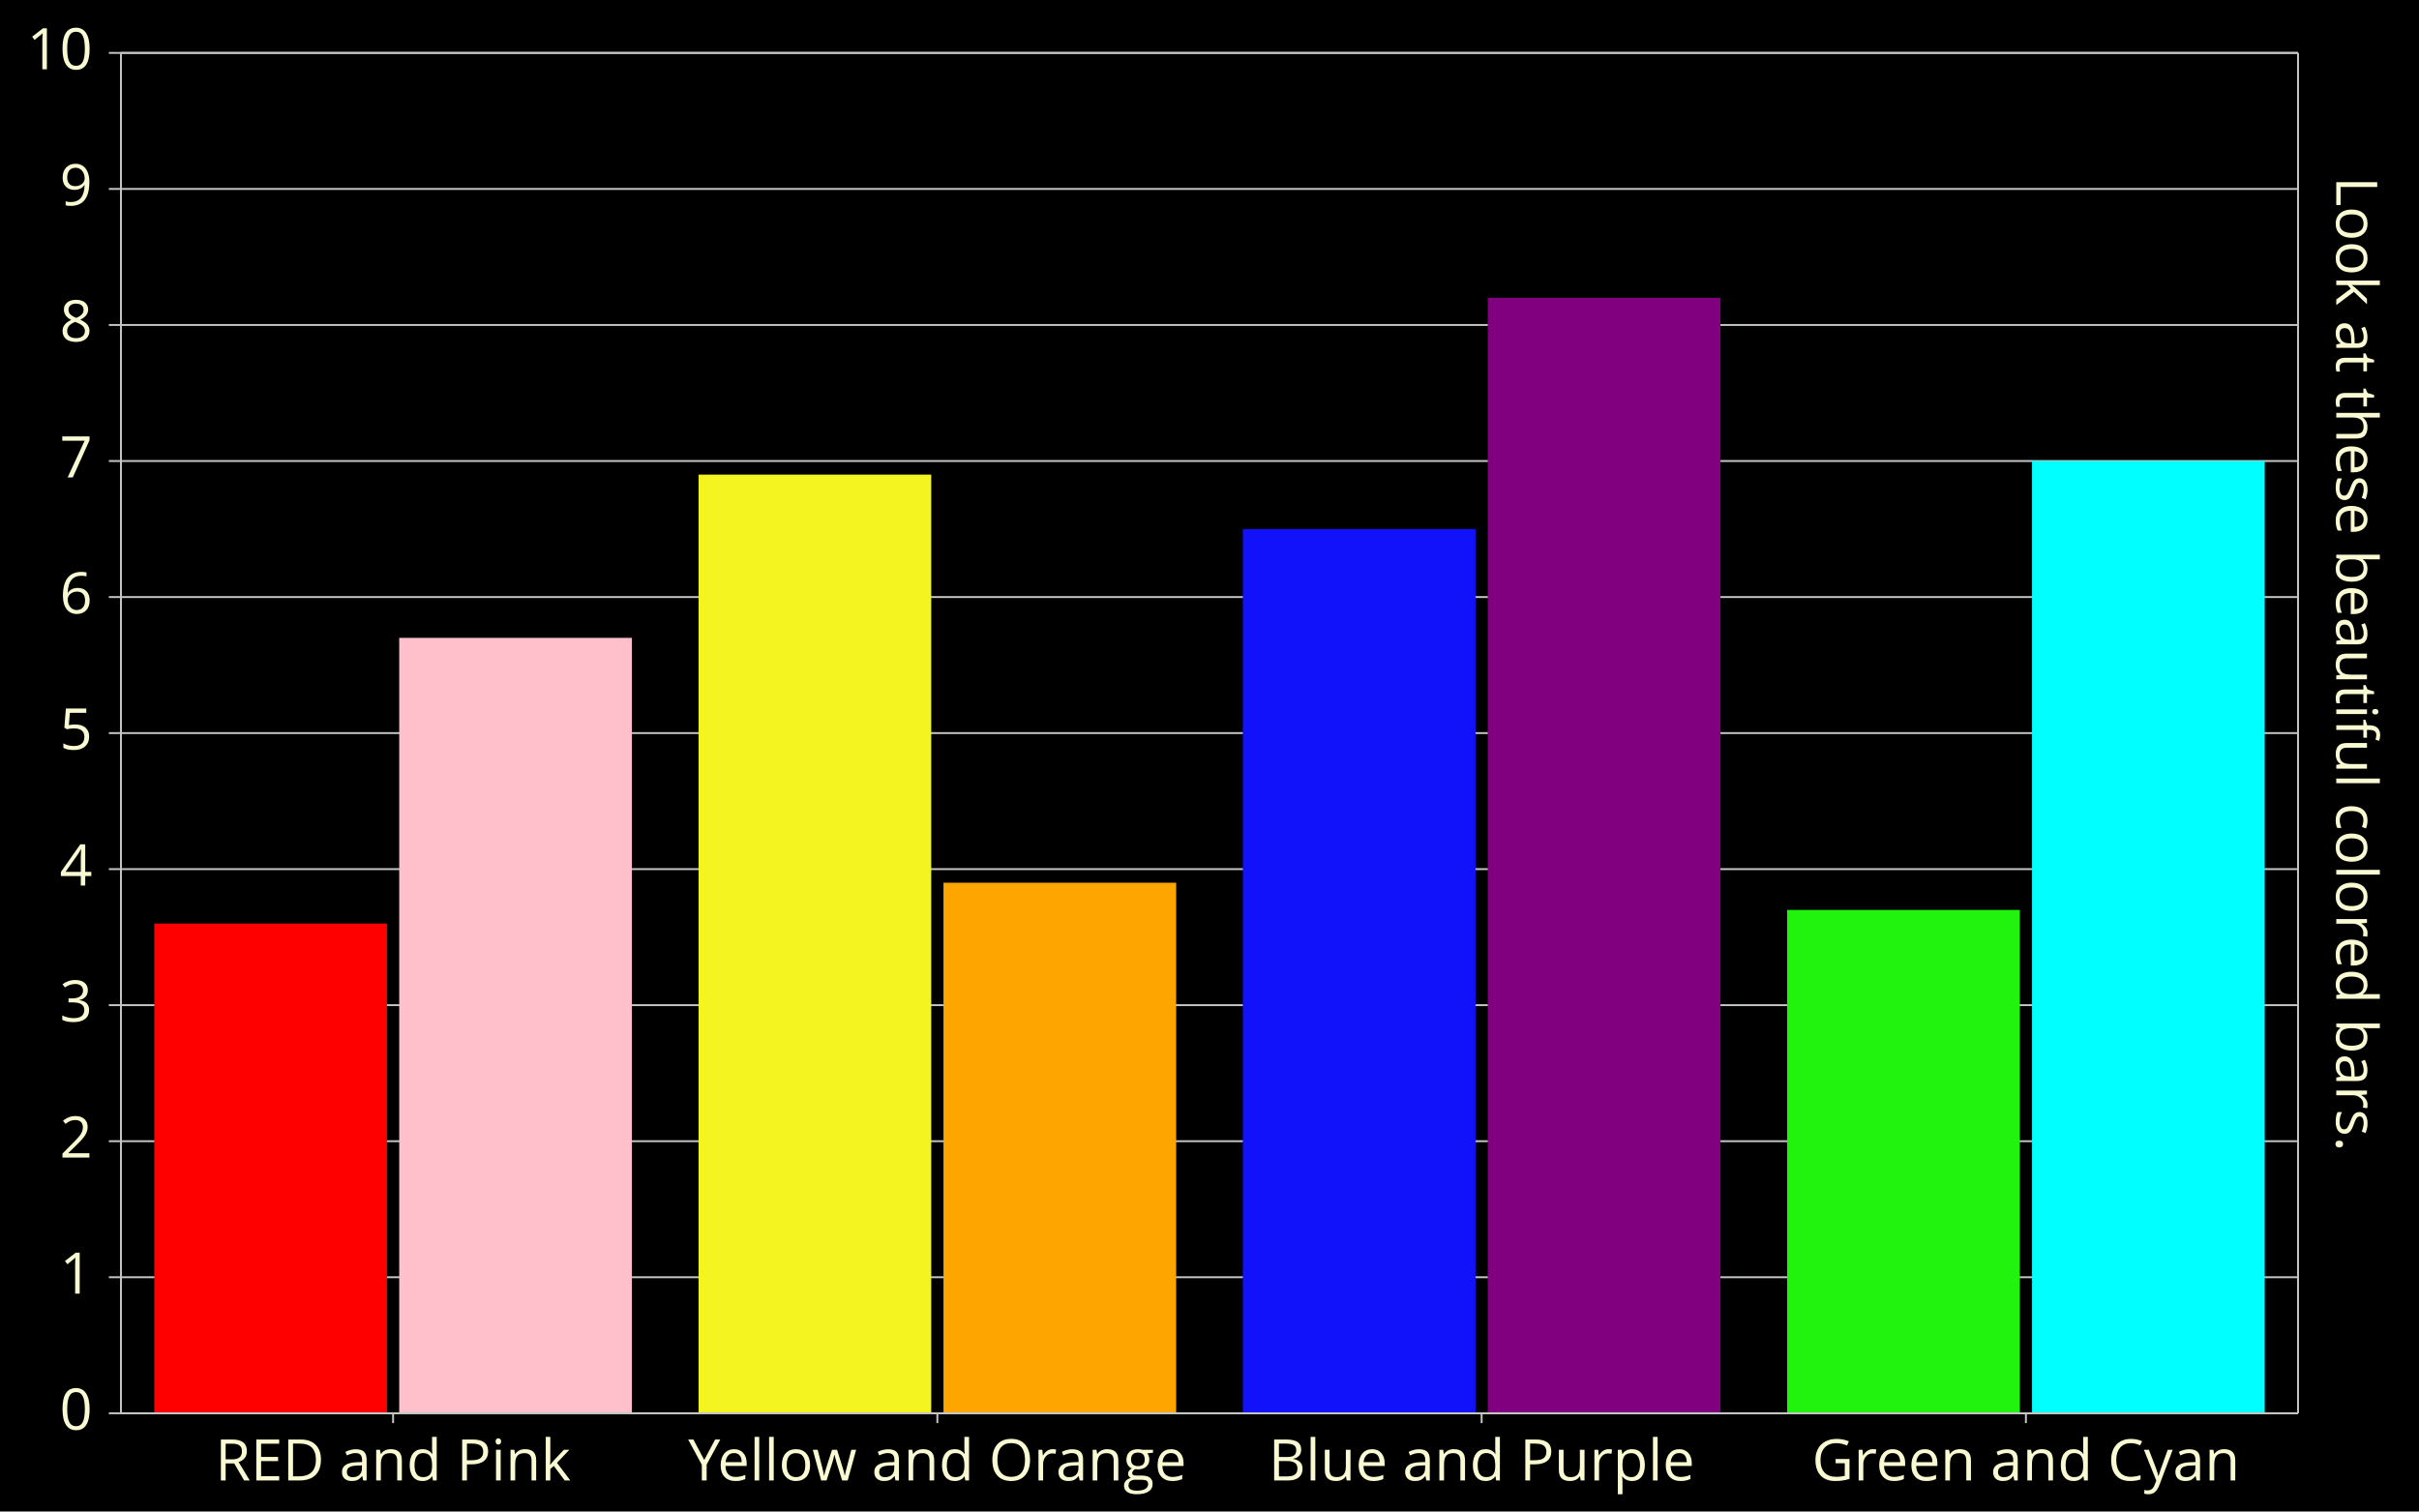
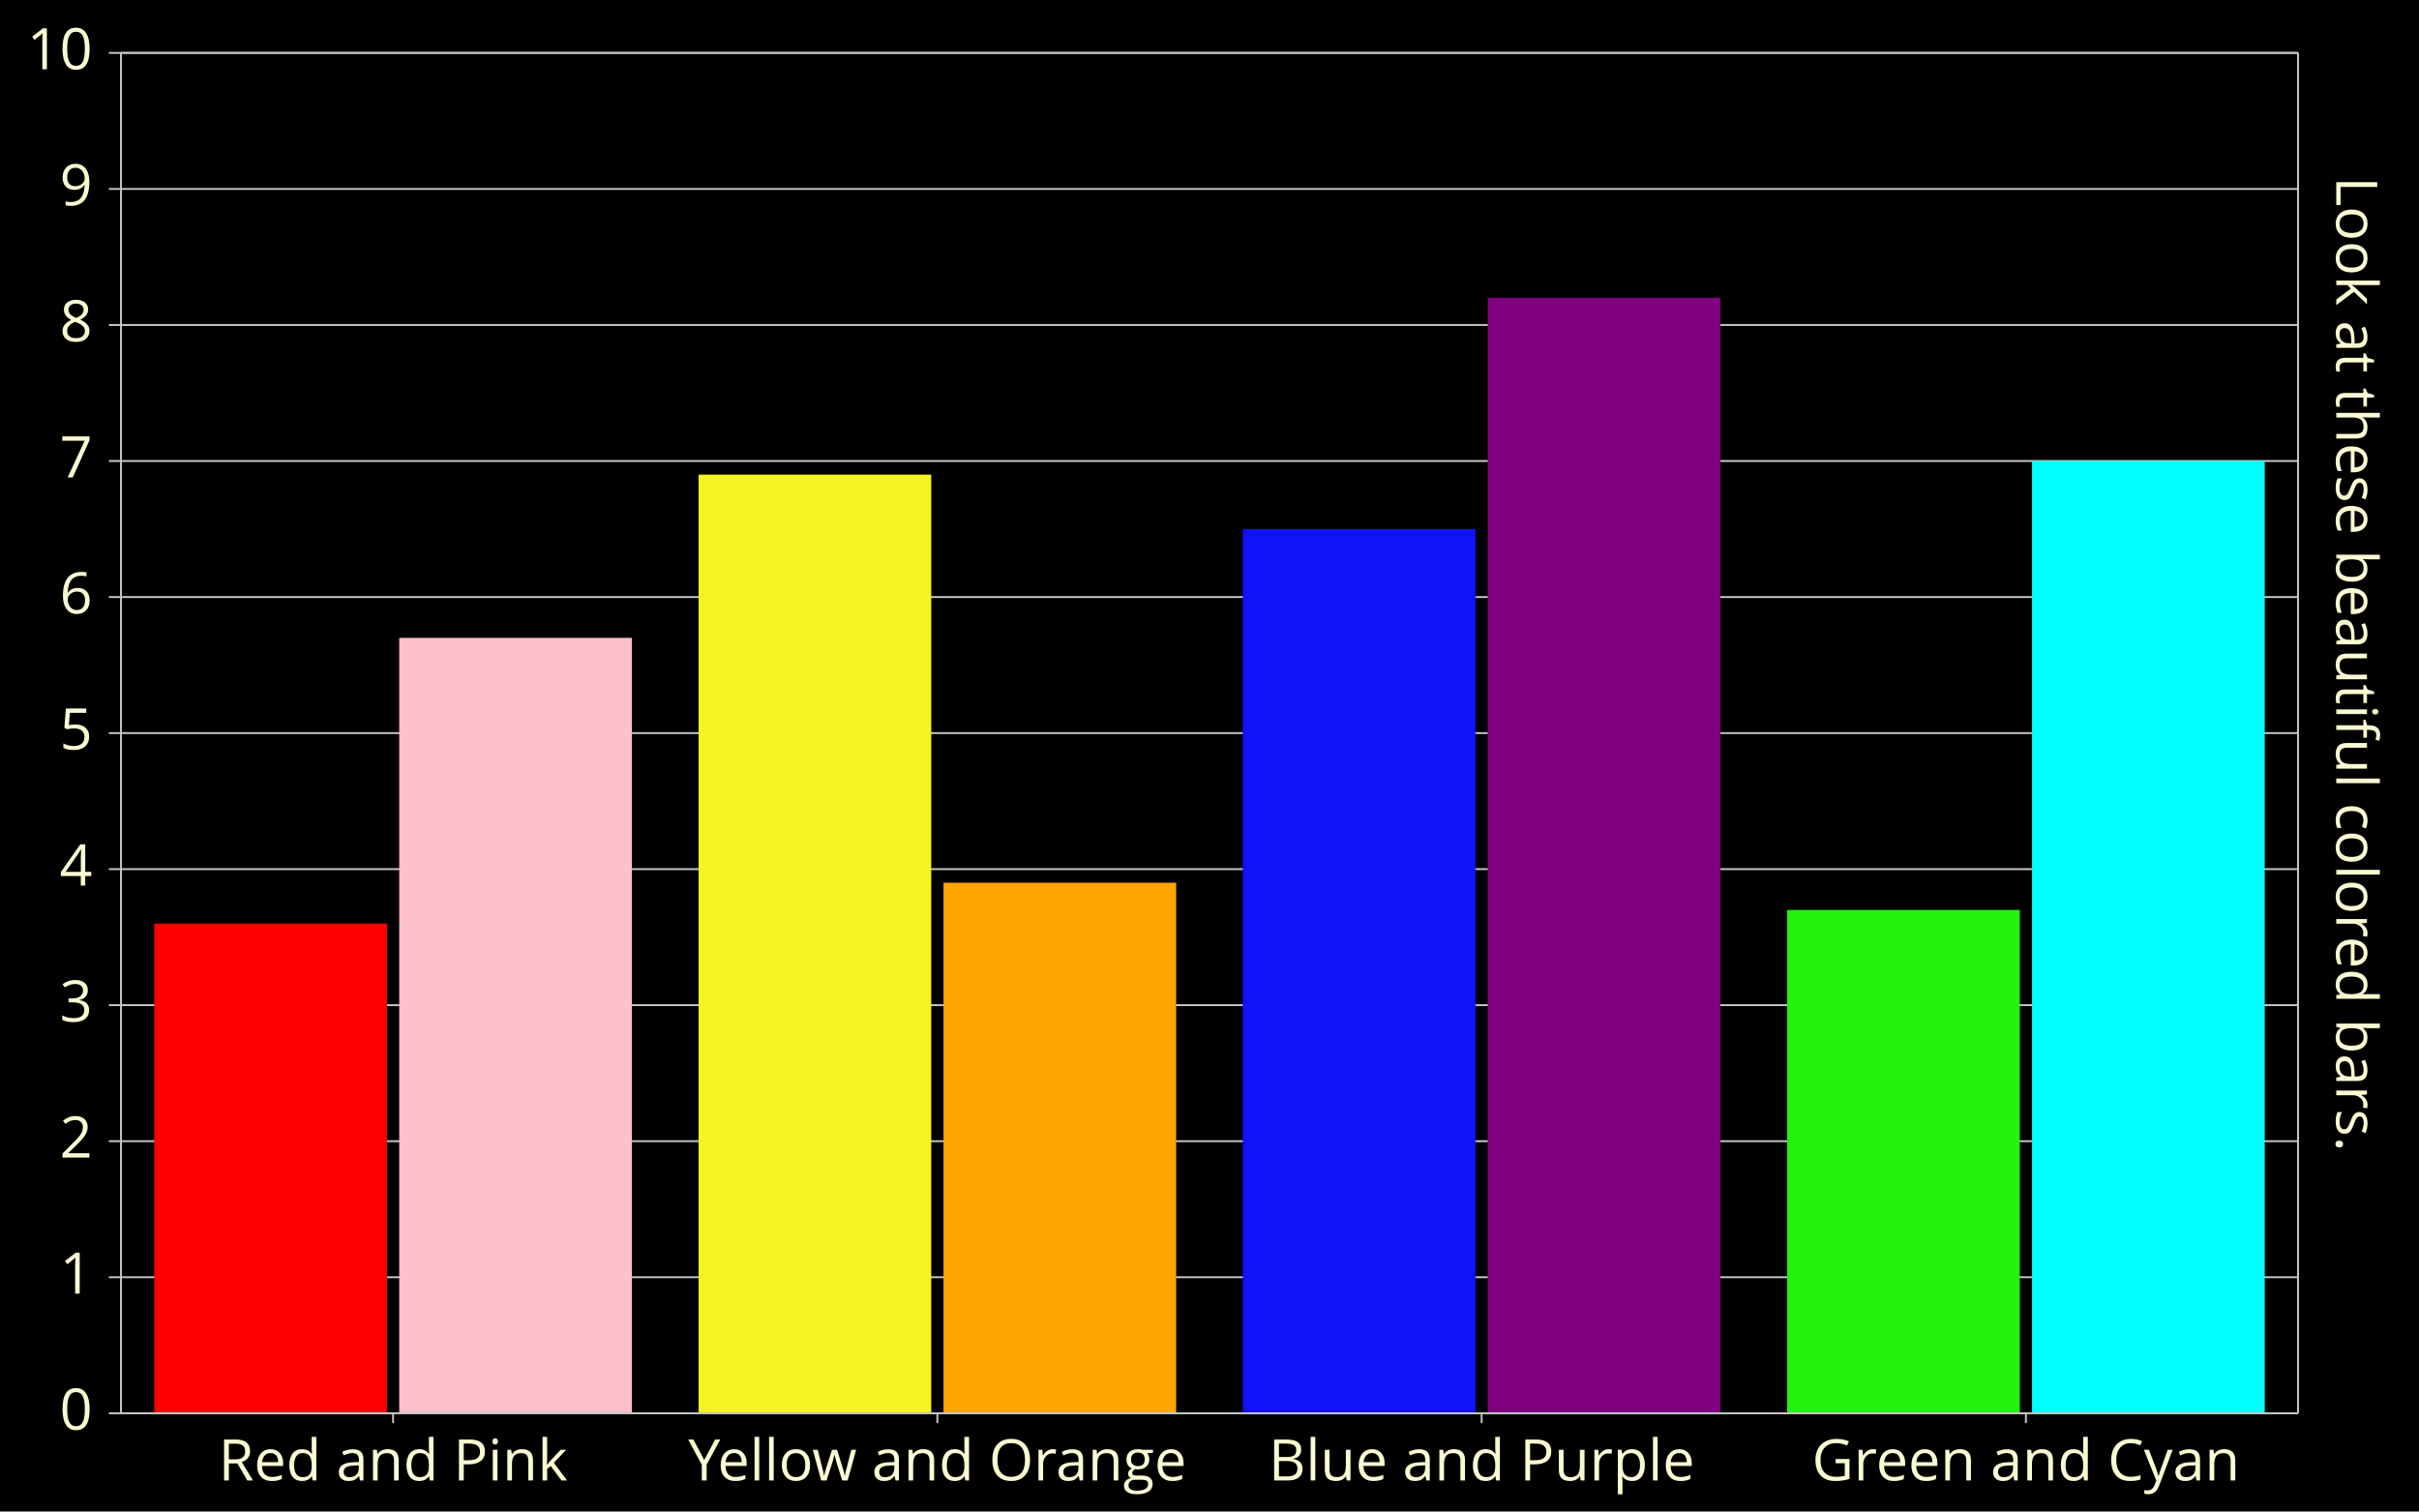
<svg xmlns="http://www.w3.org/2000/svg" width="1600" height="1000">
  <rect x="0.000" y="0.000" width="1600.000" height="1000.000" style="fill-opacity: 1.000; fill: Black;" />
  <line x1="260.000" x2="260.000" y1="935.000" y2="941.500" stroke="rgb(197, 197, 197)" stroke-width="1.265" />
-   <text text-anchor="middle" x="260.000" y="979.447" fill="LightGoldenRodYellow" font-size="37.947" font-weight="500" font-family="'Open Sans', arial, sans-serif">RED and Pink</text>
+   <text text-anchor="middle" x="260.000" y="979.447" fill="LightGoldenRodYellow" font-size="37.947" font-weight="500" font-family="'Open Sans', arial, sans-serif">Red and Pink</text>
  <line x1="620.000" x2="620.000" y1="935.000" y2="941.500" stroke="rgb(197, 197, 197)" stroke-width="1.265" />
  <text text-anchor="middle" x="620.000" y="979.447" fill="LightGoldenRodYellow" font-size="37.947" font-weight="500" font-family="'Open Sans', arial, sans-serif">Yellow and Orange</text>
  <line x1="980.000" x2="980.000" y1="935.000" y2="941.500" stroke="rgb(197, 197, 197)" stroke-width="1.265" />
  <text text-anchor="middle" x="980.000" y="979.447" fill="LightGoldenRodYellow" font-size="37.947" font-weight="500" font-family="'Open Sans', arial, sans-serif">Blue and Purple</text>
  <line x1="1340.000" x2="1340.000" y1="935.000" y2="941.500" stroke="rgb(197, 197, 197)" stroke-width="1.265" />
  <text text-anchor="middle" x="1340.000" y="979.447" fill="LightGoldenRodYellow" font-size="37.947" font-weight="500" font-family="'Open Sans', arial, sans-serif">Green and Cyan</text>
  <line x1="80.000" x2="1520.000" y1="935.000" y2="935.000" stroke="rgb(197, 197, 197)" stroke-width="1.265" />
  <line x1="72.000" x2="80.000" y1="935.000" y2="935.000" stroke="rgb(197, 197, 197)" stroke-width="1.265" />
  <text text-anchor="end" x="61.158" y="945.842" fill="LightGoldenRodYellow" font-size="37.947" font-weight="500" font-family="'Open Sans', arial, sans-serif">0</text>
  <line x1="80.000" x2="1520.000" y1="845.000" y2="845.000" stroke="rgb(197, 197, 197)" stroke-width="1.265" />
  <line x1="72.000" x2="80.000" y1="845.000" y2="845.000" stroke="rgb(197, 197, 197)" stroke-width="1.265" />
  <text text-anchor="end" x="61.158" y="855.842" fill="LightGoldenRodYellow" font-size="37.947" font-weight="500" font-family="'Open Sans', arial, sans-serif">1</text>
  <line x1="80.000" x2="1520.000" y1="755.000" y2="755.000" stroke="rgb(197, 197, 197)" stroke-width="1.265" />
  <line x1="72.000" x2="80.000" y1="755.000" y2="755.000" stroke="rgb(197, 197, 197)" stroke-width="1.265" />
  <text text-anchor="end" x="61.158" y="765.842" fill="LightGoldenRodYellow" font-size="37.947" font-weight="500" font-family="'Open Sans', arial, sans-serif">2</text>
  <line x1="80.000" x2="1520.000" y1="665.000" y2="665.000" stroke="rgb(197, 197, 197)" stroke-width="1.265" />
  <line x1="72.000" x2="80.000" y1="665.000" y2="665.000" stroke="rgb(197, 197, 197)" stroke-width="1.265" />
  <text text-anchor="end" x="61.158" y="675.842" fill="LightGoldenRodYellow" font-size="37.947" font-weight="500" font-family="'Open Sans', arial, sans-serif">3</text>
  <line x1="80.000" x2="1520.000" y1="575.000" y2="575.000" stroke="rgb(197, 197, 197)" stroke-width="1.265" />
  <line x1="72.000" x2="80.000" y1="575.000" y2="575.000" stroke="rgb(197, 197, 197)" stroke-width="1.265" />
  <text text-anchor="end" x="61.158" y="585.842" fill="LightGoldenRodYellow" font-size="37.947" font-weight="500" font-family="'Open Sans', arial, sans-serif">4</text>
  <line x1="80.000" x2="1520.000" y1="485.000" y2="485.000" stroke="rgb(197, 197, 197)" stroke-width="1.265" />
  <line x1="72.000" x2="80.000" y1="485.000" y2="485.000" stroke="rgb(197, 197, 197)" stroke-width="1.265" />
  <text text-anchor="end" x="61.158" y="495.842" fill="LightGoldenRodYellow" font-size="37.947" font-weight="500" font-family="'Open Sans', arial, sans-serif">5</text>
  <line x1="80.000" x2="1520.000" y1="395.000" y2="395.000" stroke="rgb(197, 197, 197)" stroke-width="1.265" />
  <line x1="72.000" x2="80.000" y1="395.000" y2="395.000" stroke="rgb(197, 197, 197)" stroke-width="1.265" />
  <text text-anchor="end" x="61.158" y="405.842" fill="LightGoldenRodYellow" font-size="37.947" font-weight="500" font-family="'Open Sans', arial, sans-serif">6</text>
  <line x1="80.000" x2="1520.000" y1="305.000" y2="305.000" stroke="rgb(197, 197, 197)" stroke-width="1.265" />
  <line x1="72.000" x2="80.000" y1="305.000" y2="305.000" stroke="rgb(197, 197, 197)" stroke-width="1.265" />
  <text text-anchor="end" x="61.158" y="315.842" fill="LightGoldenRodYellow" font-size="37.947" font-weight="500" font-family="'Open Sans', arial, sans-serif">7</text>
  <line x1="80.000" x2="1520.000" y1="215.000" y2="215.000" stroke="rgb(197, 197, 197)" stroke-width="1.265" />
  <line x1="72.000" x2="80.000" y1="215.000" y2="215.000" stroke="rgb(197, 197, 197)" stroke-width="1.265" />
  <text text-anchor="end" x="61.158" y="225.842" fill="LightGoldenRodYellow" font-size="37.947" font-weight="500" font-family="'Open Sans', arial, sans-serif">8</text>
  <line x1="80.000" x2="1520.000" y1="125.000" y2="125.000" stroke="rgb(197, 197, 197)" stroke-width="1.265" />
  <line x1="72.000" x2="80.000" y1="125.000" y2="125.000" stroke="rgb(197, 197, 197)" stroke-width="1.265" />
  <text text-anchor="end" x="61.158" y="135.842" fill="LightGoldenRodYellow" font-size="37.947" font-weight="500" font-family="'Open Sans', arial, sans-serif">9</text>
  <line x1="80.000" x2="1520.000" y1="35.000" y2="35.000" stroke="rgb(197, 197, 197)" stroke-width="1.265" />
  <line x1="72.000" x2="80.000" y1="35.000" y2="35.000" stroke="rgb(197, 197, 197)" stroke-width="1.265" />
  <text text-anchor="end" x="61.158" y="45.842" fill="LightGoldenRodYellow" font-size="37.947" font-weight="500" font-family="'Open Sans', arial, sans-serif">10</text>
  <text style="writing-mode: tb;" text-anchor="start" x="1560.000" y="116.818" fill="LightGoldenRodYellow" font-size="37.947" font-weight="500" font-family="'Open Sans', arial, sans-serif">Look at these beautiful colored bars.</text>
  <rect x="102.050" y="611.000" width="153.900" height="324.000" style="fill-opacity: 1.000; fill: Red;" />
  <rect x="462.050" y="314.000" width="153.900" height="621.000" style="fill-opacity: 1.000; fill: rgb(244, 244, 32);" />
  <rect x="822.050" y="350.000" width="153.900" height="585.000" style="fill-opacity: 1.000; fill: #1111FA;" />
  <rect x="1182.050" y="602.000" width="153.900" height="333.000" style="fill-opacity: 1.000; fill: hsl(115, 90.50%, 50.30%);" />
  <rect x="264.050" y="422.000" width="153.900" height="513.000" style="fill-opacity: 1.000; fill: Pink;" />
  <rect x="624.050" y="584.000" width="153.900" height="351.000" style="fill-opacity: 1.000; fill: Orange;" />
  <rect x="984.050" y="197.000" width="153.900" height="738.000" style="fill-opacity: 1.000; fill: Purple;" />
  <rect x="1344.050" y="305.000" width="153.900" height="630.000" style="fill-opacity: 1.000; fill: Cyan;" />
  <line x1="80.000" x2="80.000" y1="35.000" y2="935.000" stroke="rgb(197, 197, 197)" stroke-width="1.265" />
  <line x1="80.000" x2="1520.000" y1="35.000" y2="35.000" stroke="rgb(197, 197, 197)" stroke-width="1.265" />
  <line x1="1520.000" x2="1520.000" y1="35.000" y2="935.000" stroke="rgb(197, 197, 197)" stroke-width="1.265" />
  <line x1="80.000" x2="1520.000" y1="935.000" y2="935.000" stroke="rgb(197, 197, 197)" stroke-width="1.265" />
</svg>
